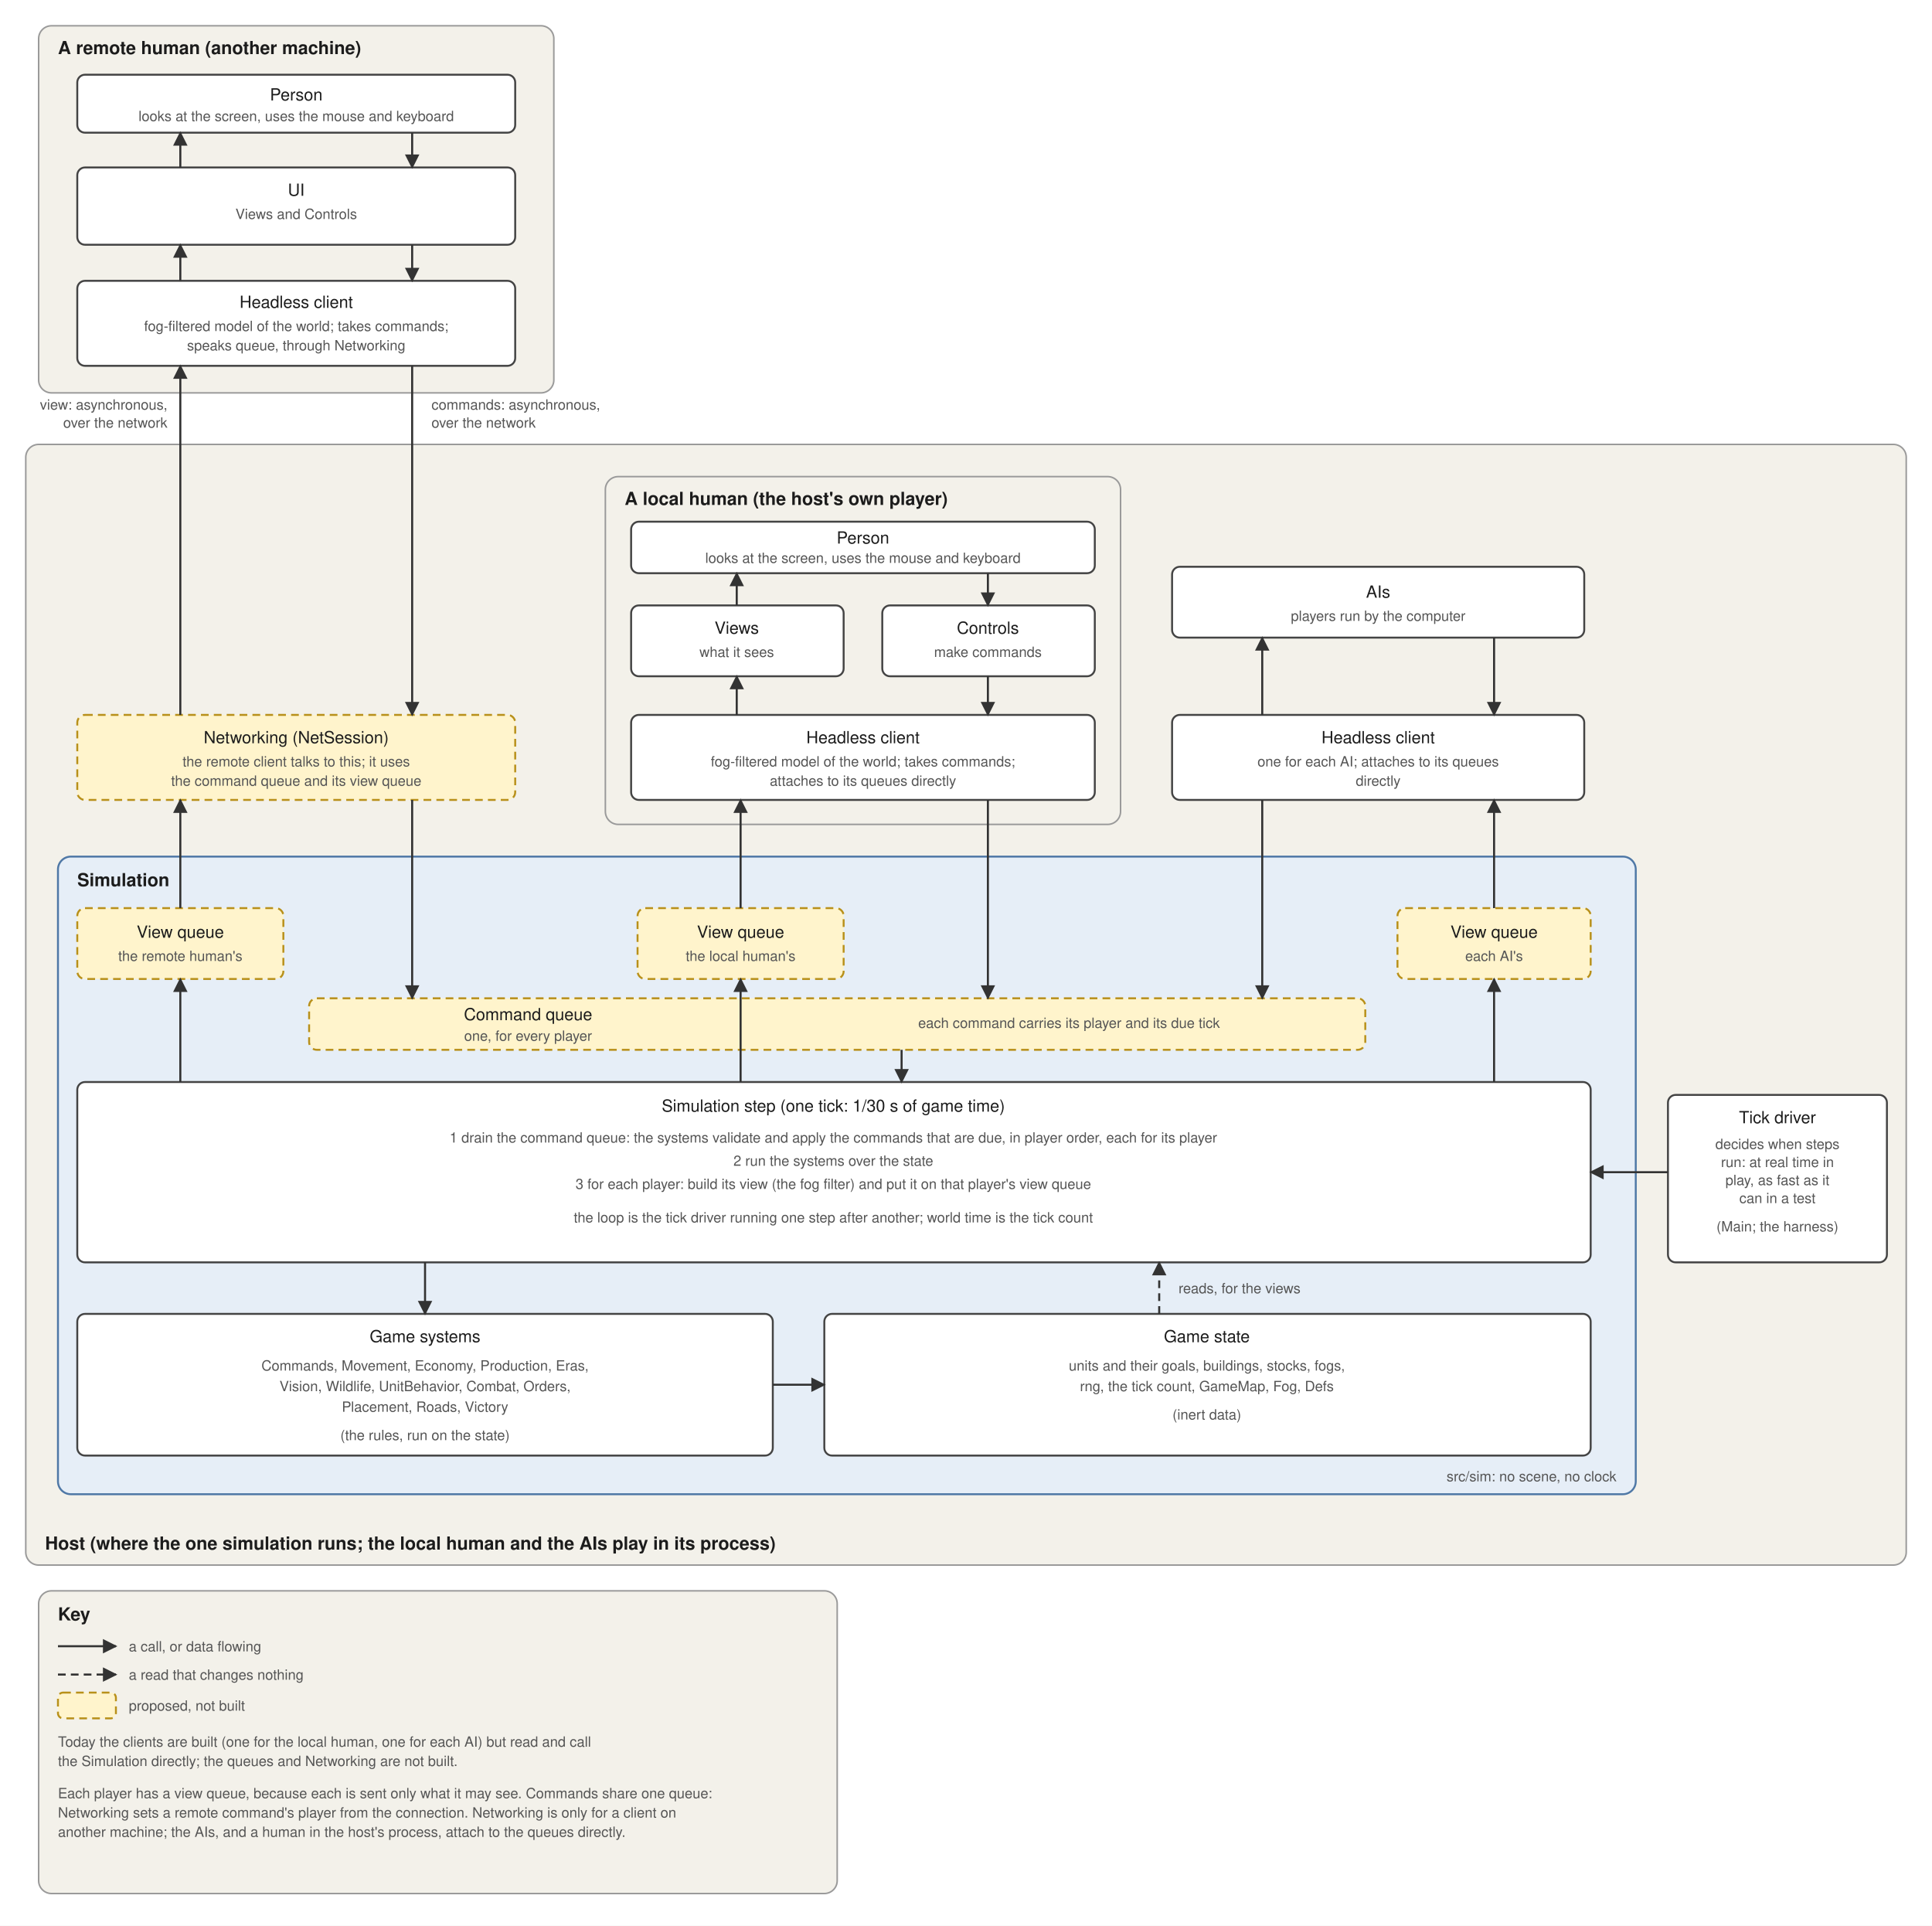
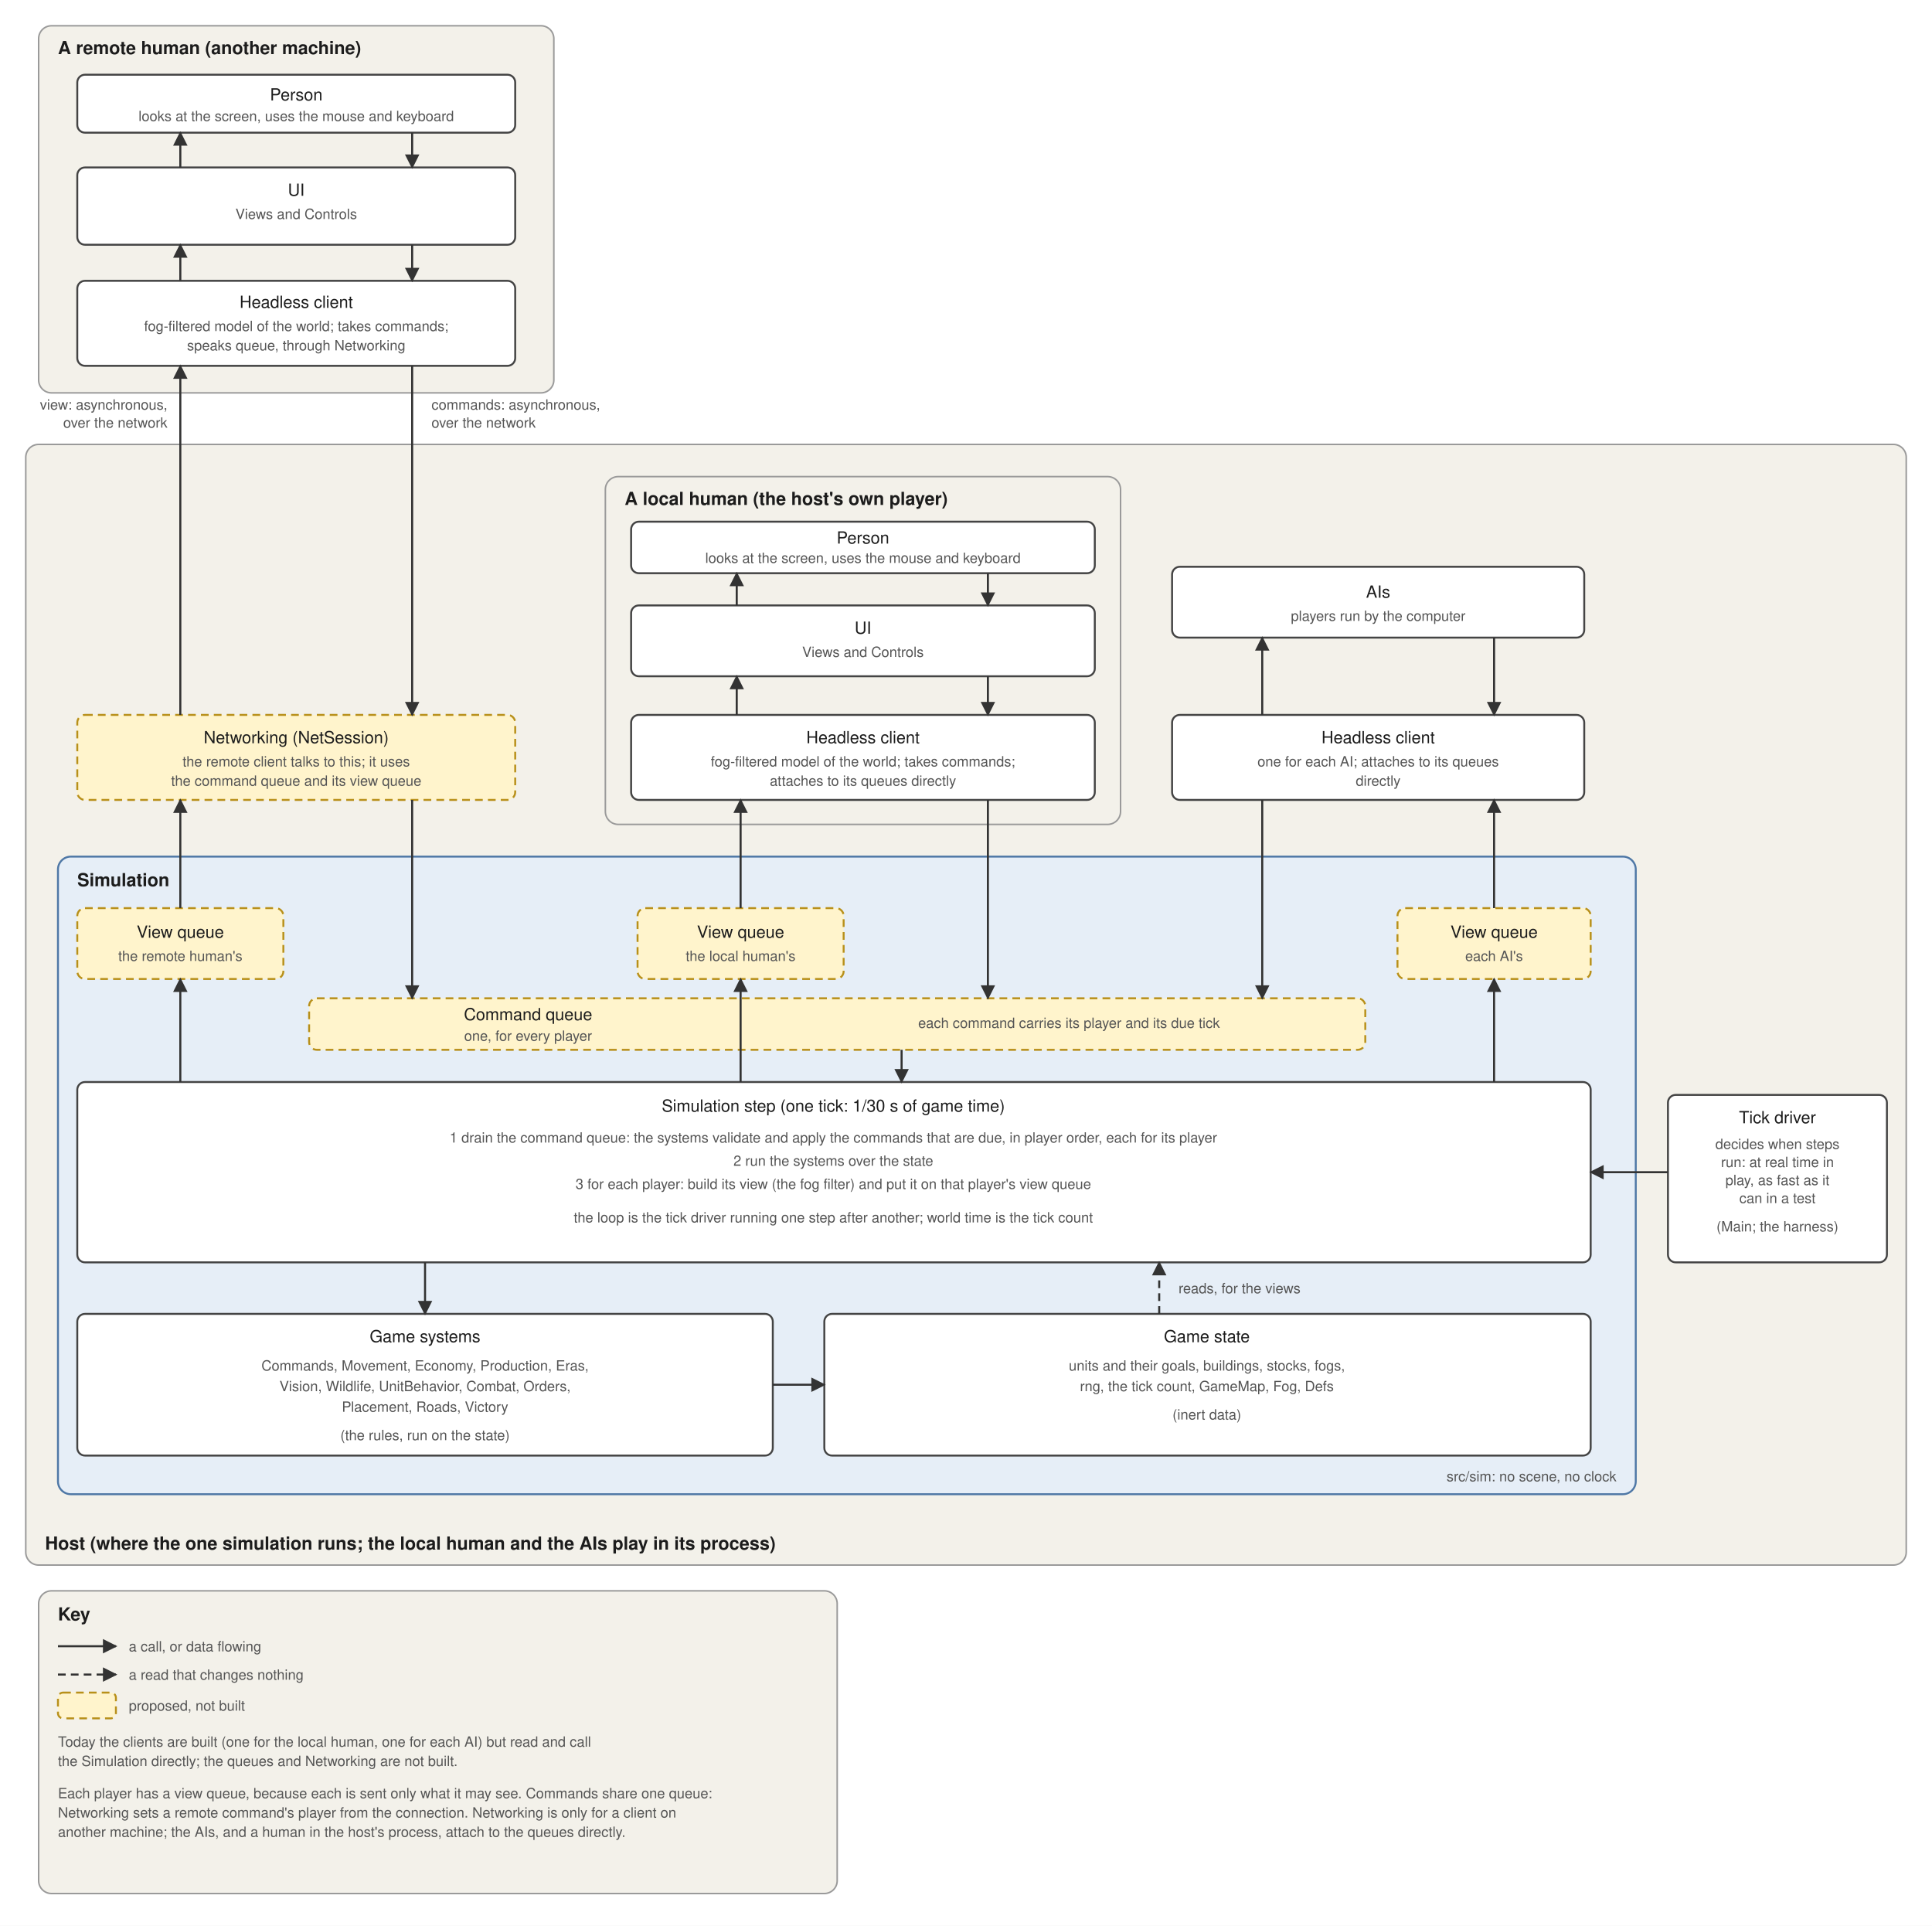
<svg xmlns="http://www.w3.org/2000/svg" viewBox="0 0 1500 1495" font-family="Helvetica, Arial, sans-serif" font-size="13">
  <defs>
    <style>
      .bg{fill:#ffffff}
      .grp{fill:#f3f1ea;stroke:#9a9a9a;stroke-width:1.2}
      .box{fill:#ffffff;stroke:#444;stroke-width:1.5}
      .sim{fill:#e6eef7;stroke:#4f78a6;stroke-width:1.5}
      .prop{fill:#fff4cc;stroke:#b8901a;stroke-width:1.5;stroke-dasharray:6 4}
      .t{fill:#1c1c1c}.s{fill:#555;font-size:11px}.h{font-weight:bold;fill:#1c1c1c;font-size:14px}
      .l{stroke:#333;stroke-width:1.6;fill:none;marker-end:url(#a)}
      .d{stroke:#333;stroke-width:1.6;fill:none;stroke-dasharray:6 4;marker-end:url(#a)}
      .ah{fill:#333}
      @media (prefers-color-scheme: dark) {
        .bg{fill:#1b1b1d}
        .grp{fill:#26262a;stroke:#7d7d85}
        .box{fill:#303036;stroke:#b4b4bc}
        .sim{fill:#1d2b3b;stroke:#7aa2d4}
        .prop{fill:#3b3315;stroke:#d9b94a}
        .t{fill:#f0f0f2}.s{fill:#b8b8c0}.h{fill:#f0f0f2}
        .l,.d{stroke:#d0d0d6}
        .ah{fill:#d0d0d6}
      }
    </style>
    <marker id="a" viewBox="0 0 10 10" refX="9" refY="5" markerWidth="7" markerHeight="7" orient="auto-start-reverse">
      <path class="ah" d="M0,0 L10,5 L0,10 z" />
    </marker>
  </defs>
  <rect class="bg" x="0" y="0" width="1500" height="1495" />
  <rect class="grp" x="30" y="20" width="400" height="285" rx="10" />
  <text class="h" x="45" y="42">A remote human  (another machine)</text>
  <rect class="box" x="60" y="58" width="340" height="45" rx="6" />
  <text class="t" x="230" y="78" text-anchor="middle">Person</text>
  <text class="s" x="230" y="94" text-anchor="middle">looks at the screen, uses the mouse and keyboard</text>
  <rect class="box" x="60" y="130" width="340" height="60" rx="6" />
  <text class="t" x="230" y="152" text-anchor="middle">UI</text>
  <text class="s" x="230" y="170" text-anchor="middle">Views and Controls</text>
  <rect class="box" x="60" y="218" width="340" height="66" rx="6" />
  <text class="t" x="230" y="239" text-anchor="middle">Headless client</text>
  <text class="s" x="230" y="257" text-anchor="middle">fog-filtered model of the world; takes commands;</text>
  <text class="s" x="230" y="272" text-anchor="middle">speaks queue, through Networking</text>
  <path class="l" d="M140,130 L140,103" />
  <path class="l" d="M320,103 L320,130" />
  <path class="l" d="M140,218 L140,190" />
  <path class="l" d="M320,190 L320,218" />
  <rect class="grp" x="20" y="345" width="1460" height="870" rx="10" />
  <text class="h" x="35" y="1203">Host  (where the one simulation runs; the local human and the AIs play in its process)</text>
  <rect class="grp" x="470" y="370" width="400" height="270" rx="10" />
  <text class="h" x="485" y="392">A local human  (the host's own player)</text>
  <rect class="box" x="490" y="405" width="360" height="40" rx="6" />
  <text class="t" x="670" y="422" text-anchor="middle">Person</text>
  <text class="s" x="670" y="437" text-anchor="middle">looks at the screen, uses the mouse and keyboard</text>
-   <rect class="box" x="490" y="470" width="165" height="55" rx="6" />
-   <text class="t" x="572" y="492" text-anchor="middle">Views</text>
-   <text class="s" x="572" y="510" text-anchor="middle">what it sees</text>
-   <rect class="box" x="685" y="470" width="165" height="55" rx="6" />
-   <text class="t" x="767" y="492" text-anchor="middle">Controls</text>
-   <text class="s" x="767" y="510" text-anchor="middle">make commands</text>
+   <rect class="box" x="490" y="470" width="360" height="55" rx="6" />
+   <text class="t" x="670" y="492" text-anchor="middle">UI</text>
+   <text class="s" x="670" y="510" text-anchor="middle">Views and Controls</text>
  <rect class="box" x="490" y="555" width="360" height="66" rx="6" />
  <text class="t" x="670" y="577" text-anchor="middle">Headless client</text>
  <text class="s" x="670" y="595" text-anchor="middle">fog-filtered model of the world; takes commands;</text>
  <text class="s" x="670" y="610" text-anchor="middle">attaches to its queues directly</text>
  <path class="l" d="M572,470 L572,445" />
  <path class="l" d="M767,445 L767,470" />
  <path class="l" d="M572,555 L572,525" />
  <path class="l" d="M767,525 L767,555" />
  <rect class="box" x="910" y="440" width="320" height="55" rx="6" />
  <text class="t" x="1070" y="464" text-anchor="middle">AIs</text>
  <text class="s" x="1070" y="482" text-anchor="middle">players run by the computer</text>
  <rect class="box" x="910" y="555" width="320" height="66" rx="6" />
  <text class="t" x="1070" y="577" text-anchor="middle">Headless client</text>
  <text class="s" x="1070" y="595" text-anchor="middle">one for each AI; attaches to its queues</text>
  <text class="s" x="1070" y="610" text-anchor="middle">directly</text>
  <path class="l" d="M980,555 L980,495" />
  <path class="l" d="M1160,495 L1160,555" />
  <rect class="prop" x="60" y="555" width="340" height="66" rx="6" />
  <text class="t" x="230" y="577" text-anchor="middle">Networking  (NetSession)</text>
  <text class="s" x="230" y="595" text-anchor="middle">the remote client talks to this; it uses</text>
  <text class="s" x="230" y="610" text-anchor="middle">the command queue and its view queue</text>
  <path class="l" d="M140,555 L140,284" />
  <path class="l" d="M320,284 L320,555" />
  <rect class="sim" x="45" y="665" width="1225" height="495" rx="10" />
  <text class="h" x="60" y="688">Simulation</text>
  <text class="s" x="1255" y="1150" text-anchor="end">src/sim: no scene, no clock</text>
  <rect class="prop" x="60" y="705" width="160" height="55" rx="6" />
  <text class="t" x="140" y="728" text-anchor="middle">View queue</text>
  <text class="s" x="140" y="746" text-anchor="middle">the remote human's</text>
  <rect class="prop" x="495" y="705" width="160" height="55" rx="6" />
  <text class="t" x="575" y="728" text-anchor="middle">View queue</text>
  <text class="s" x="575" y="746" text-anchor="middle">the local human's</text>
  <rect class="prop" x="1085" y="705" width="150" height="55" rx="6" />
  <text class="t" x="1160" y="728" text-anchor="middle">View queue</text>
  <text class="s" x="1160" y="746" text-anchor="middle">each AI's</text>
  <rect class="prop" x="240" y="775" width="820" height="40" rx="6" />
  <text class="t" x="410" y="792" text-anchor="middle">Command queue</text>
  <text class="s" x="410" y="808" text-anchor="middle">one, for every player</text>
  <text class="s" x="830" y="798" text-anchor="middle">each command carries its player and its due tick</text>
  <rect class="box" x="60" y="840" width="1175" height="140" rx="6" />
  <text class="t" x="647" y="863" text-anchor="middle">Simulation step   (one tick: 1/30 s of game time)</text>
  <text class="s" x="647" y="887" text-anchor="middle">1  drain the command queue: the systems validate and apply the commands that are due, in player order, each for its player</text>
  <text class="s" x="647" y="905" text-anchor="middle">2  run the systems over the state</text>
  <text class="s" x="647" y="923" text-anchor="middle">3  for each player: build its view (the fog filter) and put it on that player's view queue</text>
  <text class="s" x="647" y="949" text-anchor="middle">the loop is the tick driver running one step after another; world time is the tick count</text>
  <rect class="box" x="60" y="1020" width="540" height="110" rx="6" />
  <text class="t" x="330" y="1042" text-anchor="middle">Game systems</text>
  <text class="s" x="330" y="1064" text-anchor="middle">Commands, Movement, Economy, Production, Eras,</text>
  <text class="s" x="330" y="1080" text-anchor="middle">Vision, Wildlife, UnitBehavior, Combat, Orders,</text>
  <text class="s" x="330" y="1096" text-anchor="middle">Placement, Roads, Victory</text>
  <text class="s" x="330" y="1118" text-anchor="middle">(the rules, run on the state)</text>
  <rect class="box" x="640" y="1020" width="595" height="110" rx="6" />
  <text class="t" x="937" y="1042" text-anchor="middle">Game state</text>
  <text class="s" x="937" y="1064" text-anchor="middle">units and their goals, buildings, stocks, fogs,</text>
  <text class="s" x="937" y="1080" text-anchor="middle">rng, the tick count, GameMap, Fog, Defs</text>
  <text class="s" x="937" y="1102" text-anchor="middle">(inert data)</text>
  <rect class="box" x="1295" y="850" width="170" height="130" rx="6" />
  <text class="t" x="1380" y="872" text-anchor="middle">Tick driver</text>
  <text class="s" x="1380" y="892" text-anchor="middle">decides when steps</text>
  <text class="s" x="1380" y="906" text-anchor="middle">run: at real time in</text>
  <text class="s" x="1380" y="920" text-anchor="middle">play, as fast as it</text>
  <text class="s" x="1380" y="934" text-anchor="middle">can in a test</text>
  <text class="s" x="1380" y="956" text-anchor="middle">(Main; the harness)</text>
  <rect class="grp" x="30" y="1235" width="620" height="235" rx="10" />
  <text class="h" x="45" y="1258">Key</text>
  <path class="l" d="M45,1278 L90,1278" />
  <text class="s" x="100" y="1282">a call, or data flowing</text>
  <path class="d" d="M45,1300 L90,1300" />
  <text class="s" x="100" y="1304">a read that changes nothing</text>
  <rect class="prop" x="45" y="1314" width="45" height="20" rx="4" />
  <text class="s" x="100" y="1328">proposed, not built</text>
  <text class="s" x="45" y="1356">Today the clients are built (one for the local human, one for each AI) but read and call</text>
  <text class="s" x="45" y="1371">the Simulation directly; the queues and Networking are not built.</text>
  <text class="s" x="45" y="1396">Each player has a view queue, because each is sent only what it may see. Commands share one queue:</text>
  <text class="s" x="45" y="1411">Networking sets a remote command's player from the connection. Networking is only for a client on</text>
  <text class="s" x="45" y="1426">another machine; the AIs, and a human in the host's process, attach to the queues directly.</text>
  <text class="s" x="130" y="318" text-anchor="end">view: asynchronous,</text>
  <text class="s" x="130" y="332" text-anchor="end">over the network</text>
  <text class="s" x="335" y="318">commands: asynchronous,</text>
  <text class="s" x="335" y="332">over the network</text>
  <path class="l" d="M140,705 L140,621" />
  <path class="l" d="M320,621 L320,775" />
  <path class="l" d="M575,705 L575,621" />
  <path class="l" d="M767,621 L767,775" />
  <path class="l" d="M1160,705 L1160,621" />
  <path class="l" d="M980,621 L980,775" />
  <path class="l" d="M140,840 L140,760" />
  <path class="l" d="M575,840 L575,760" />
  <path class="l" d="M1160,840 L1160,760" />
  <path class="l" d="M700,815 L700,840" />
  <path class="l" d="M330,980 L330,1020" />
  <path class="l" d="M600,1075 L640,1075" />
  <path class="d" d="M900,1020 L900,980" />
  <text class="s" x="915" y="1004">reads, for the views</text>
  <path class="l" d="M1295,910 L1235,910" />
</svg>
